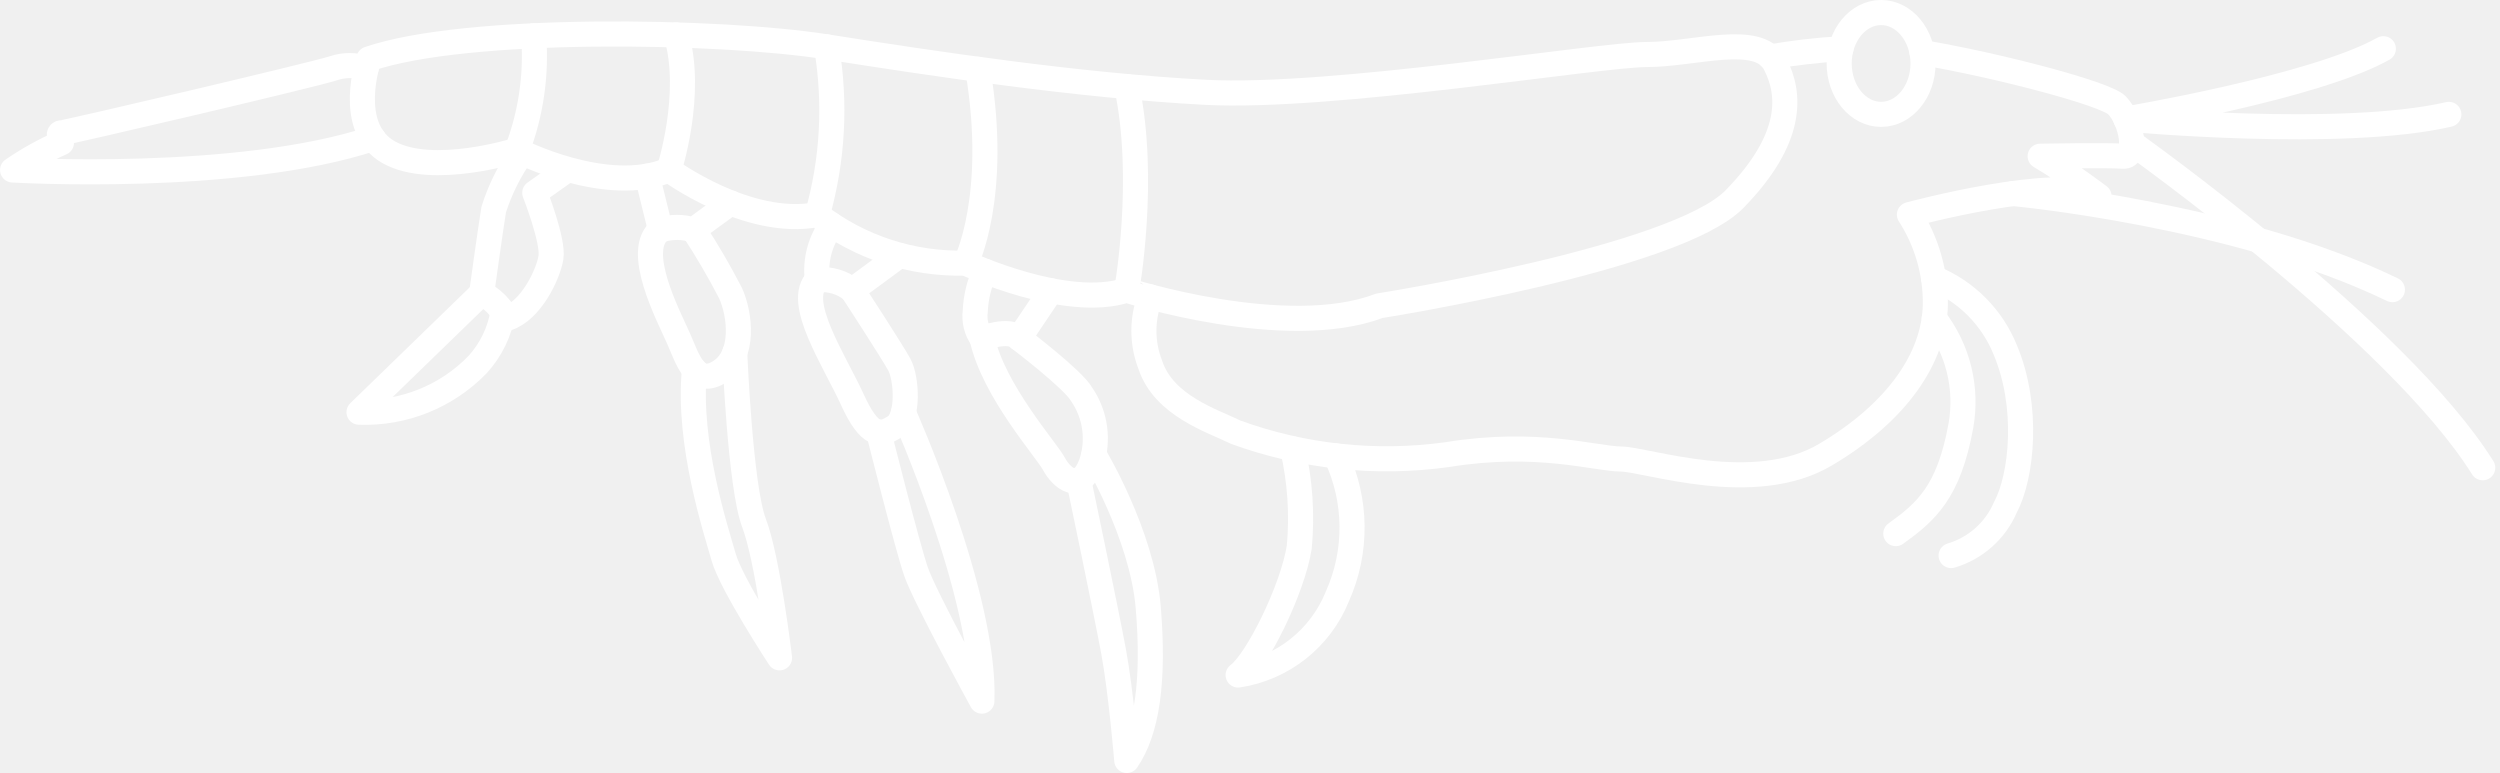
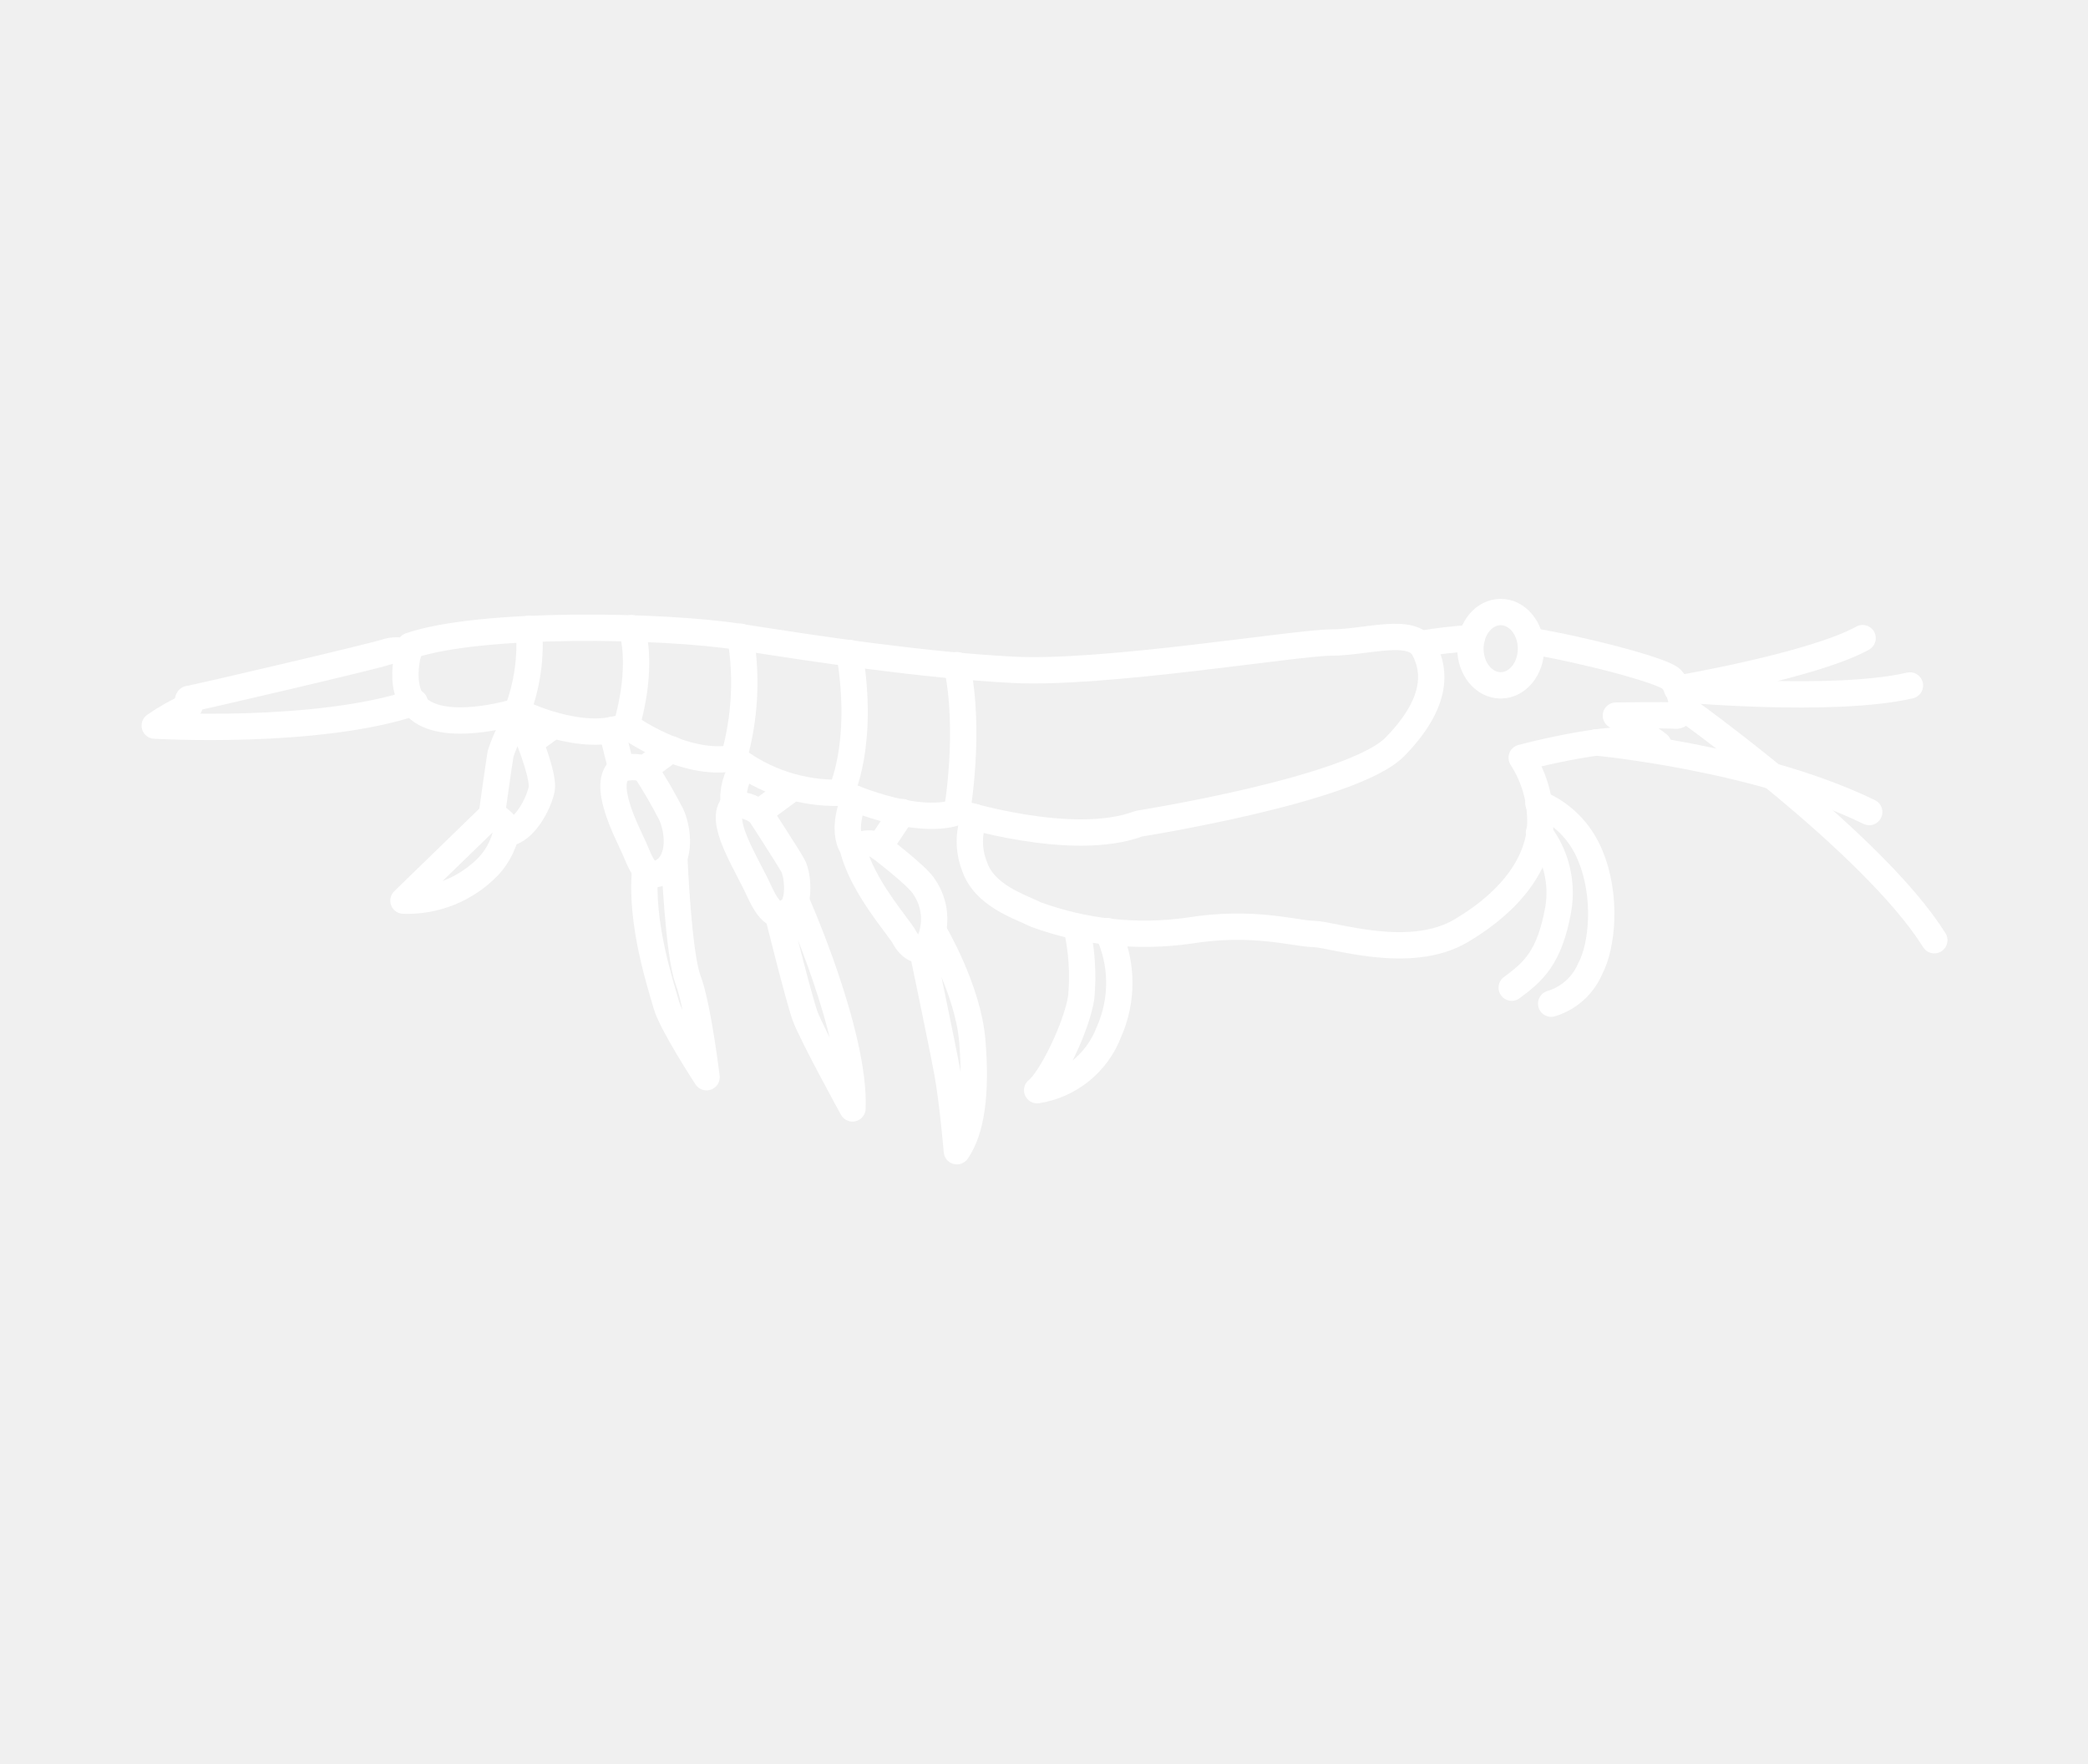
- <svg xmlns="http://www.w3.org/2000/svg" width="149.483" height="46.22" viewBox="0 0 149.483 46.22">
+ <svg xmlns="http://www.w3.org/2000/svg" viewBox="0 0 180 152">
  <defs>
-     <style>
-             .prefix__cls-1{fill:none;stroke:#fff;stroke-linecap:round;stroke-linejoin:round;stroke-width:1.5px}
-         </style>
+     <style>.cls-1,.cls-2{fill:none;}.cls-2{stroke:#fff;stroke-linecap:round;stroke-linejoin:round;stroke-width:2.27px;}</style>
  </defs>
-   <g id="prefix__zooplankton" transform="translate(-1735.202 -828.62)">
-     <path id="prefix__패스_900" d="M1820.729 847.09s17.734-2.792 21.237-6.381 3.394-6.249 2.409-8.11-4.817-.532-7.663-.532-18.829 2.659-26.382 2.26-16.311-1.718-22.66-2.72-21.566-1.268-27.368.726c0 0-1.423 4.121 1.2 5.583s7.662-.133 7.662-.133 5.365 2.761 9.086 1.181c0 0 4.707 3.472 8.867 2.674a13.918 13.918 0 008.867 2.9s6.018 2.813 9.632 1.617c.004.005 9.529 3.062 15.113.935z" class="prefix__cls-1" data-name="패스 900" transform="translate(-3.048 -.187)" />
-     <path id="prefix__패스_901" d="M1757.1 833.167a3.047 3.047 0 00-1.973 0c-1.09.364-15.953 3.854-16.25 3.854s0 .6 0 .6a17.691 17.691 0 00-2.923 1.624s13.458.8 21.568-1.887" class="prefix__cls-1" data-name="패스 901" transform="translate(0 -.462)" />
-     <path id="prefix__패스_902" d="M1770.516 837.8a15.782 15.782 0 00.99-6.837" class="prefix__cls-1" data-name="패스 902" transform="translate(-4.395 -.203)" />
-     <path id="prefix__패스_903" d="M1780.926 838.973s1.471-4.534.43-8.069" class="prefix__cls-1" data-name="패스 903" transform="translate(-5.719 -.195)" />
-     <path id="prefix__패스_904" d="M1791.085 841.751a22.815 22.815 0 00.547-10.032" class="prefix__cls-1" data-name="패스 904" transform="translate(-7.011 -.299)" />
-     <path id="prefix__패스_905" d="M1801.244 844.851s2.007-3.956.724-11.592" class="prefix__cls-1" data-name="패스 905" transform="translate(-8.303 -.495)" />
-     <path id="prefix__패스_906" d="M1812.279 846.618s1.186-6.641 0-12.178" class="prefix__cls-1" data-name="패스 906" transform="translate(-9.707 -.645)" />
-     <path id="prefix__패스_907" d="M1773.2 840l-1.935 1.37s1.131 2.873.967 3.874-1.193 3.187-2.633 3.634a3.571 3.571 0 00-1.508-1.51s.514-3.748.72-5a12.276 12.276 0 011.7-3.4" class="prefix__cls-1" data-name="패스 907" transform="translate(-4.088 -1.22)" />
-     <path id="prefix__패스_908" d="M1768.295 849.713a6.1 6.1 0 01-1.524 3.156 9.384 9.384 0 01-7.084 2.842l7.338-7.121" class="prefix__cls-1" data-name="패스 908" transform="translate(-3.018 -2.444)" />
-     <path id="prefix__패스_909" d="M1784.412 842.177l-2.207 1.616a3.35 3.35 0 00-1.979 0l-.792-3.213" class="prefix__cls-1" data-name="패스 909" transform="translate(-5.53 -1.426)" />
-     <path id="prefix__패스_910" d="M1782.233 844.261a42.533 42.533 0 012.207 3.779c.571 1.259.875 3.707-.608 4.677s-1.94-.693-2.511-1.987-2.694-5.3-1.066-6.469" class="prefix__cls-1" data-name="패스 910" transform="translate(-5.557 -1.894)" />
-     <path id="prefix__패스_911" d="M1785.063 852.669s.329 8.033 1.154 10.186 1.526 8.062 1.526 8.062-2.886-4.407-3.339-6.009-2.179-6.8-1.749-11.214" class="prefix__cls-1" data-name="패스 911" transform="translate(-5.93 -2.963)" />
-     <path id="prefix__패스_912" d="M1791.944 843.927a4.539 4.539 0 00-.867 3.277 2.851 2.851 0 012.087.621l2.818-2.074" class="prefix__cls-1" data-name="패스 912" transform="translate(-7.004 -1.851)" />
-     <path id="prefix__패스_913" d="M1793.113 848.3s2.389 3.668 2.818 4.457.592 3.155-.261 3.7-1.5.69-2.557-1.627-3.443-5.865-2.087-7.148" class="prefix__cls-1" data-name="패스 913" transform="translate(-6.952 -2.329)" />
-     <path id="prefix__패스_914" d="M1796.763 856.768s4.938 11.047 4.694 17.258c0 0-3.409-6.211-3.937-7.739s-2.24-8.352-2.24-8.352" class="prefix__cls-1" data-name="패스 914" transform="translate(-7.545 -3.484)" />
-     <path id="prefix__패스_915" d="M1802.481 847.092a6.322 6.322 0 00-.577 2.387 2.281 2.281 0 00.4 1.627s1.684-.641 2.218 0l1.912-2.844" class="prefix__cls-1" data-name="패스 915" transform="translate(-8.387 -2.254)" />
-     <path id="prefix__패스_916" d="M1804.585 851.691s3.253 2.465 3.74 3.352a4.669 4.669 0 01.568 4.141c-.69 1.824-1.786.838-2.233 0s-3.594-4.338-4.293-7.492" class="prefix__cls-1" data-name="패스 916" transform="translate(-8.446 -2.839)" />
-     <path id="prefix__패스_917" d="M1809.9 859.654s2.88 4.757 3.246 9.144-.072 7.393-1.284 9.144c0 0-.339-4.091-.786-6.507s-2.091-10.256-2.091-10.256" class="prefix__cls-1" data-name="패스 917" transform="translate(-9.287 -3.851)" />
-     <path id="prefix__패스_918" d="M1860.589 831.848a37.819 37.819 0 00-4.246.493" class="prefix__cls-1" data-name="패스 918" transform="translate(-15.31 -.315)" />
-     <path id="prefix__패스_919" d="M1813.84 846.722a5.583 5.583 0 000 4.058c.813 2.464 3.737 3.352 5.109 4.032a26.4 26.4 0 0012.651 1.34c5.371-.878 8.832.247 10.384.264s7.937 2.282 12.234-.264 6.5-5.8 6.564-8.958a9.7 9.7 0 00-1.551-5.392s8.891-2.4 11.338-1.1c0 0-1.91-1.45-3.521-2.392 0 0 4.058-.072 4.953 0s.537-2.1-.358-3.044c-.662-.7-7.21-2.412-11.658-3.159" class="prefix__cls-1" data-name="패스 919" transform="translate(-9.859 -.349)" />
-     <ellipse id="prefix__타원_73" cx="2.507" cy="3.044" class="prefix__cls-1" data-name="타원 73" rx="2.507" ry="3.044" transform="translate(1845.172 829.37)" />
-     <path id="prefix__패스_920" d="M1823.172 859.262a18.533 18.533 0 01.395 5.869c-.394 2.529-2.531 6.833-3.656 7.653a7.644 7.644 0 005.933-4.7 10.053 10.053 0 00-.084-8.406" class="prefix__cls-1" data-name="패스 920" transform="translate(-10.677 -3.801)" />
-     <path id="prefix__패스_921" d="M1867.263 850.32a8.138 8.138 0 011.592 6.436c-.726 3.957-2.068 5.124-3.89 6.435" class="prefix__cls-1" data-name="패스 921" transform="translate(-16.407 -2.664)" />
-     <path id="prefix__패스_922" d="M1867.546 847.551a7.8 7.8 0 014.293 4.306c1.417 3.36 1.012 7.539 0 9.425a5.106 5.106 0 01-3.239 2.869" class="prefix__cls-1" data-name="패스 922" transform="translate(-16.735 -2.312)" />
-     <path id="prefix__패스_923" d="M1873.005 841.769s13.363 1.239 22.676 5.747" class="prefix__cls-1" data-name="패스 923" transform="translate(-17.429 -1.577)" />
-     <path id="prefix__패스_924" d="M1881.122 838.3s15.929 11.311 20.991 19.425" class="prefix__cls-1" data-name="패스 924" transform="translate(-18.461 -1.136)" />
-     <path id="prefix__패스_925" d="M1900.037 835.774c-6.411 1.486-19.315.279-19.315.279s11.284-1.891 15.4-4.205" class="prefix__cls-1" data-name="패스 925" transform="translate(-18.411 -.315)" />
+   <g id="Layer_2" data-name="Layer 2">
+     <rect class="cls-1" width="180" height="152" />
+     <path class="cls-2" d="M98.19,71s18.43-2.9,22.07-6.63,3.53-6.49,2.5-8.43-5-.55-8-.55-19.57,2.76-27.42,2.35-16.95-1.79-23.55-2.83-22.41-1.32-28.44.76c0,0-1.48,4.28,1.25,5.8s8-.14,8-.14,5.58,2.87,9.44,1.23c0,0,4.9,3.61,9.22,2.78a14.5,14.5,0,0,0,9.22,3s6.25,2.92,10,1.68C82.49,70,92.39,73.19,98.19,71Z" />
+     <path class="cls-2" d="M35.22,56.23a3.15,3.15,0,0,0-2,0c-1.13.38-16.58,4-16.88,4s0,.63,0,.63a18.16,18.16,0,0,0-3,1.69s14,.83,22.41-2" />
+     <path class="cls-2" d="M44.6,61.31a16.33,16.33,0,0,0,1-7.1" />
+     <path class="cls-2" d="M54,62.54s1.53-4.71.45-8.39" />
+     <path class="cls-2" d="M63.26,65.32a23.64,23.64,0,0,0,.57-10.43" />
+     <path class="cls-2" d="M72.48,68.34s2.08-4.11.75-12.05" />
+     <path class="cls-2" d="M82.49,70s1.23-6.91,0-12.66" />
+     <path class="cls-2" d="M47.71,62.54,45.7,64s1.18,3,1,4S45.47,71.3,44,71.77A3.68,3.68,0,0,0,42.4,70.2s.54-3.9.75-5.2a12.88,12.88,0,0,1,1.77-3.54" />
+     <path class="cls-2" d="M43.72,71.36a6.31,6.31,0,0,1-1.58,3.28,9.74,9.74,0,0,1-7.36,3l7.62-7.4" />
+     <path class="cls-2" d="M57.86,64.59l-2.29,1.68a3.49,3.49,0,0,0-2,0l-.83-3.34" />
+     <path class="cls-2" d="M55.57,66.27a43.52,43.52,0,0,1,2.29,3.93c.6,1.3.91,3.85-.63,4.86s-2-.72-2.61-2.07-2.8-5.5-1.1-6.72" />
+     <path class="cls-2" d="M58.13,73.9s.34,8.34,1.19,10.58,1.59,8.38,1.59,8.38-3-4.58-3.47-6.24S55.17,79.54,55.62,75" />
+     <path class="cls-2" d="M64.16,66a4.73,4.73,0,0,0-.9,3.4,3,3,0,0,1,2.17.65l2.93-2.16" />
+     <path class="cls-2" d="M65.43,70s2.48,3.81,2.93,4.63.61,3.28-.27,3.84-1.56.72-2.66-1.69-3.58-6.1-2.17-7.43" />
+     <path class="cls-2" d="M68.61,77.62s5.13,11.48,4.88,17.93c0,0-3.55-6.45-4.1-8s-2.32-8.68-2.32-8.68" />
+     <path class="cls-2" d="M73.67,68.84a6.61,6.61,0,0,0-.59,2.48c0,1.28.42,1.69.42,1.69s1.74-.67,2.3,0l2-3" />
+     <path class="cls-2" d="M75.8,73s3.38,2.56,3.89,3.48a4.91,4.91,0,0,1,.59,4.31c-.72,1.89-1.86.87-2.32,0S74.22,76.29,73.5,73" />
+     <path class="cls-2" d="M80.45,80.23s3,5,3.37,9.51-.07,7.68-1.33,9.5c0,0-.36-4.25-.82-6.76S79.5,81.82,79.5,81.82" />
+     <path class="cls-2" d="M126.87,55a41.67,41.67,0,0,0-4.41.51" />
+     <path class="cls-2" d="M84,70.43a5.84,5.84,0,0,0,0,4.22c.85,2.56,3.88,3.48,5.31,4.19a27.33,27.33,0,0,0,13.15,1.39c5.58-.91,9.18.26,10.79.28s8.25,2.37,12.72-.28,6.76-6,6.82-9.31a10.08,10.08,0,0,0-1.61-5.6s9.24-2.5,11.78-1.14c0,0-2-1.51-3.66-2.49,0,0,4.22-.07,5.15,0s.56-2.18-.37-3.16c-.69-.72-7.5-2.51-12.12-3.28" />
+     <ellipse class="cls-2" cx="129.37" cy="55.92" rx="2.61" ry="3.16" />
+     <path class="cls-2" d="M92.8,79.88a19.26,19.26,0,0,1,.41,6.1c-.41,2.62-2.63,7.1-3.8,8A7.94,7.94,0,0,0,95.58,89a10.43,10.43,0,0,0-.09-8.73" />
+     <path class="cls-2" d="M132.67,71.77a8.44,8.44,0,0,1,1.65,6.68c-.75,4.12-2.15,5.33-4,6.69" />
+     <path class="cls-2" d="M132.62,69.25a8.12,8.12,0,0,1,4.46,4.48c1.48,3.49,1.06,7.84,0,9.79a5.31,5.31,0,0,1-3.36,3" />
+     <path class="cls-2" d="M137.57,64s13.89,1.29,23.57,6" />
+     <path class="cls-2" d="M144.94,60.87s16.55,11.75,21.81,20.18" />
+     <path class="cls-2" d="M164.65,59.09c-6.66,1.54-20.08.29-20.08.29s11.73-2,16-4.37" />
  </g>
</svg>
